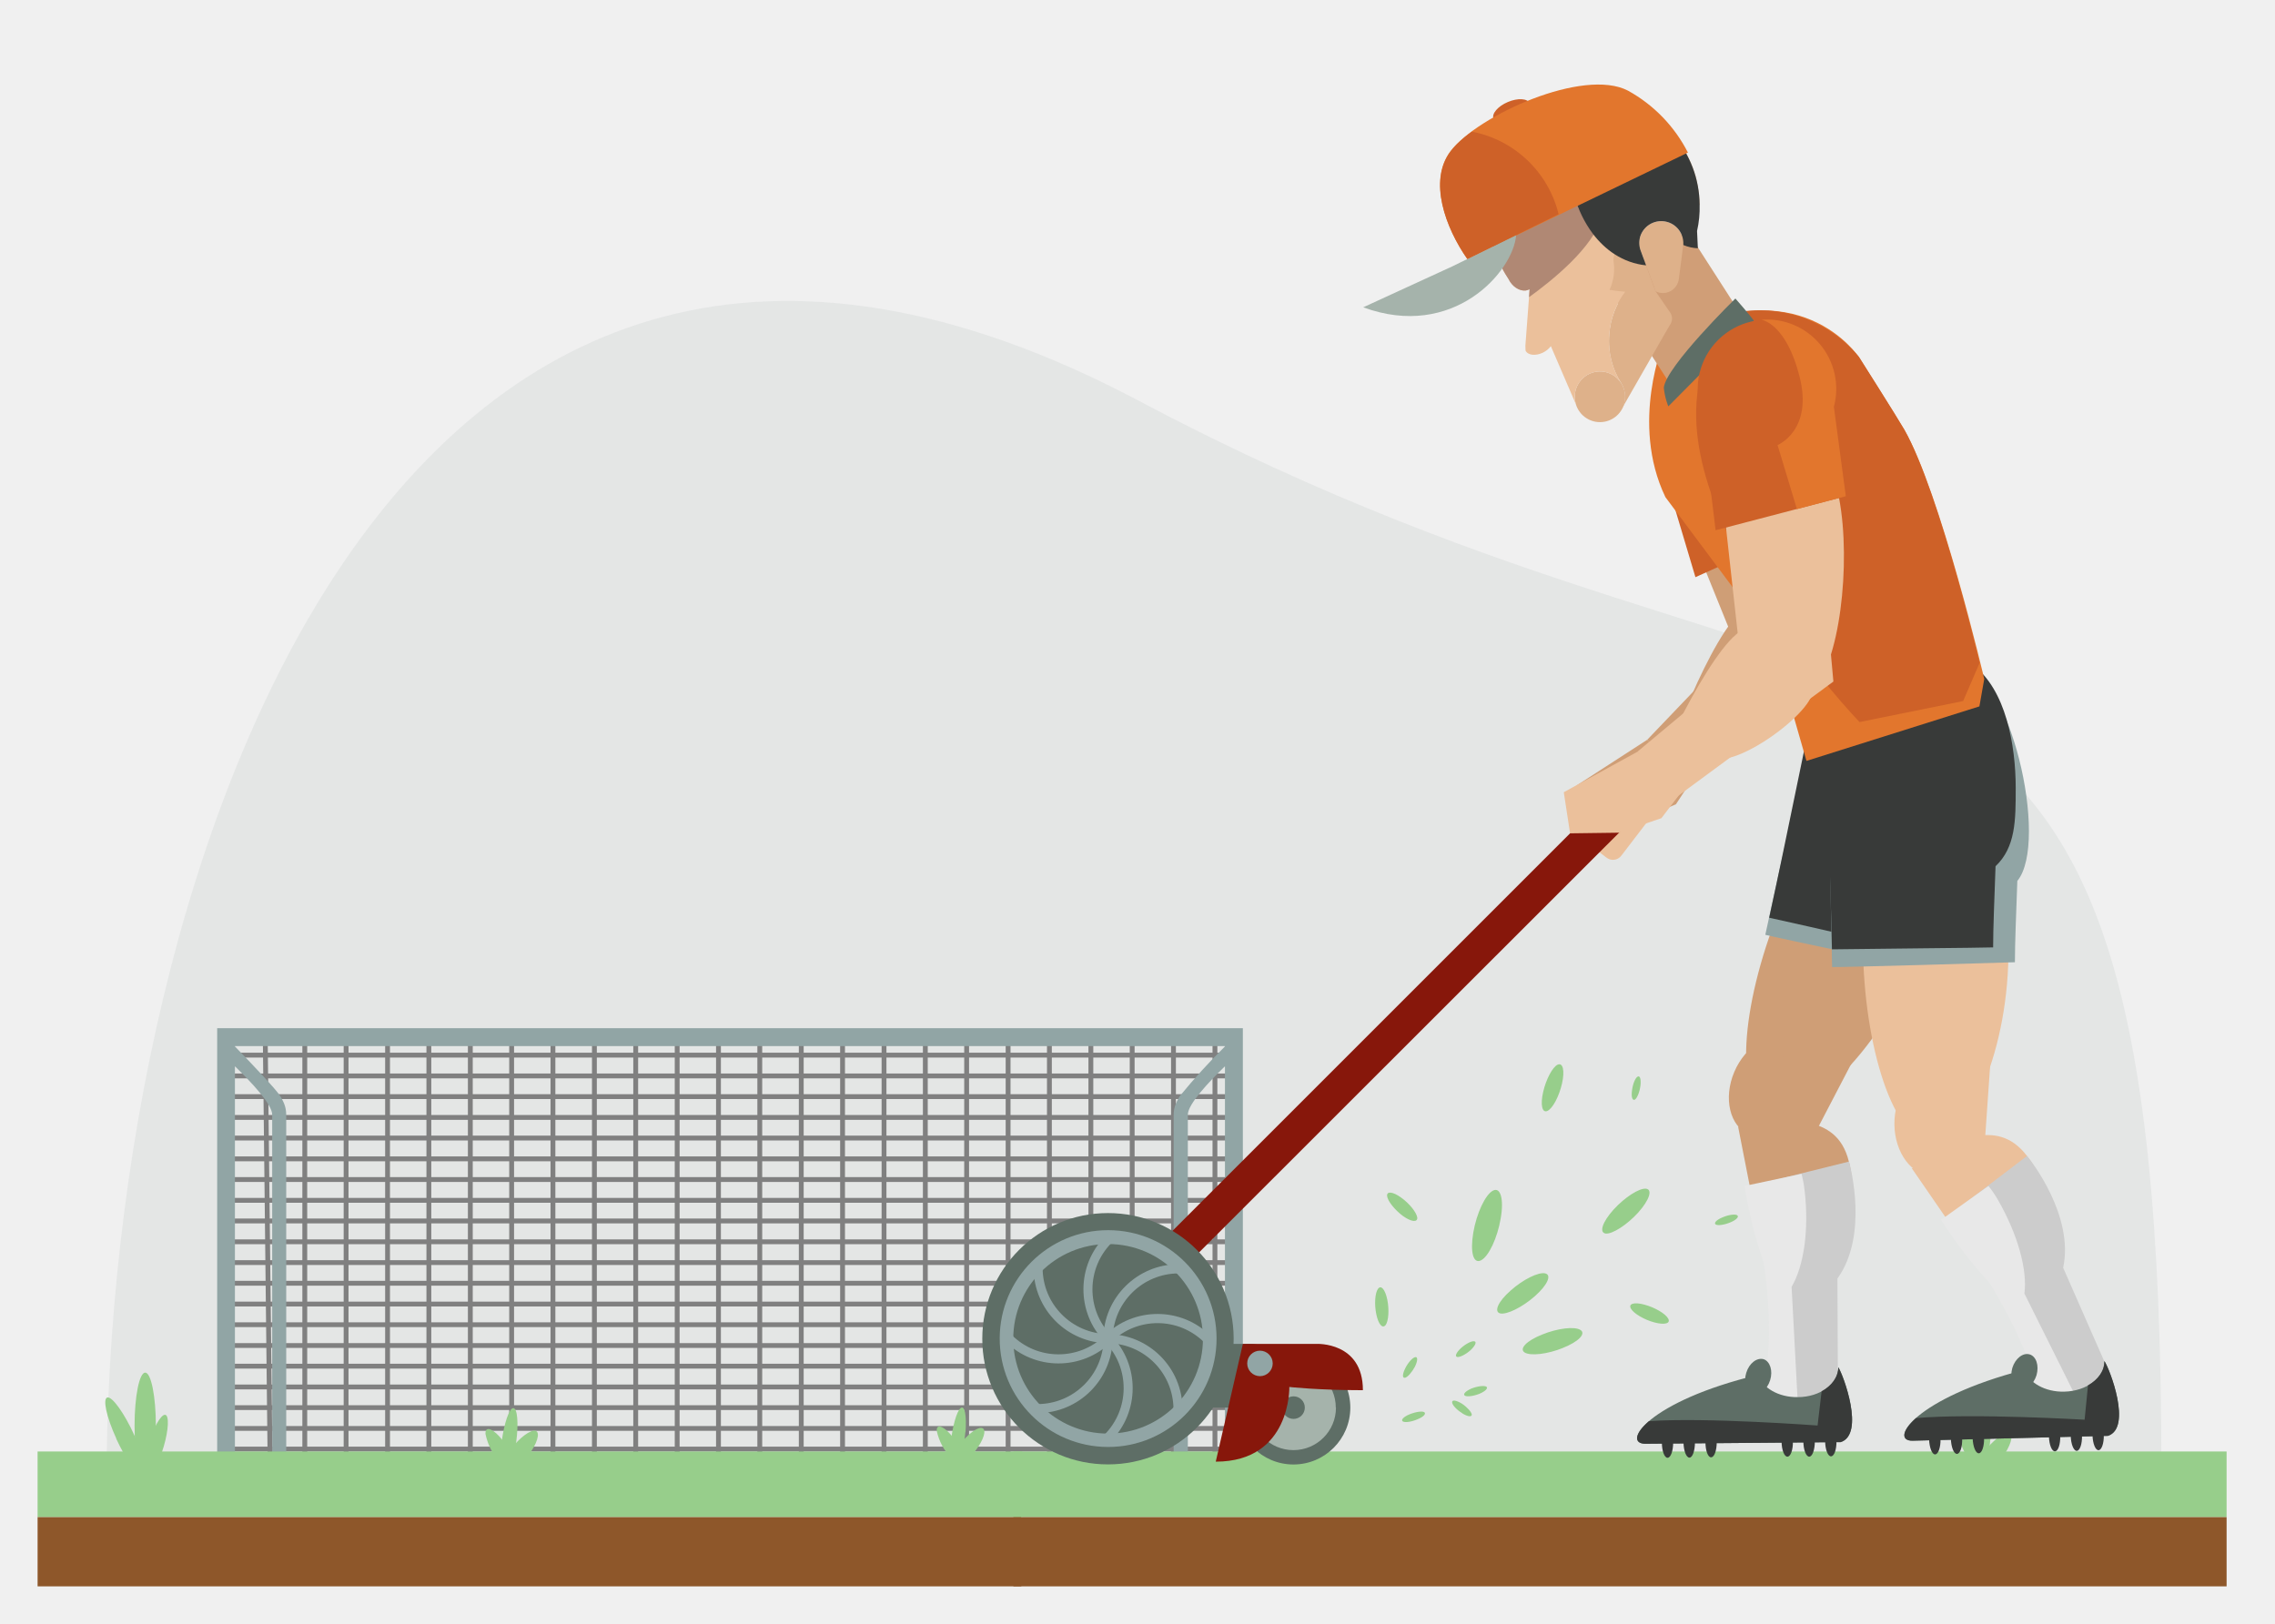
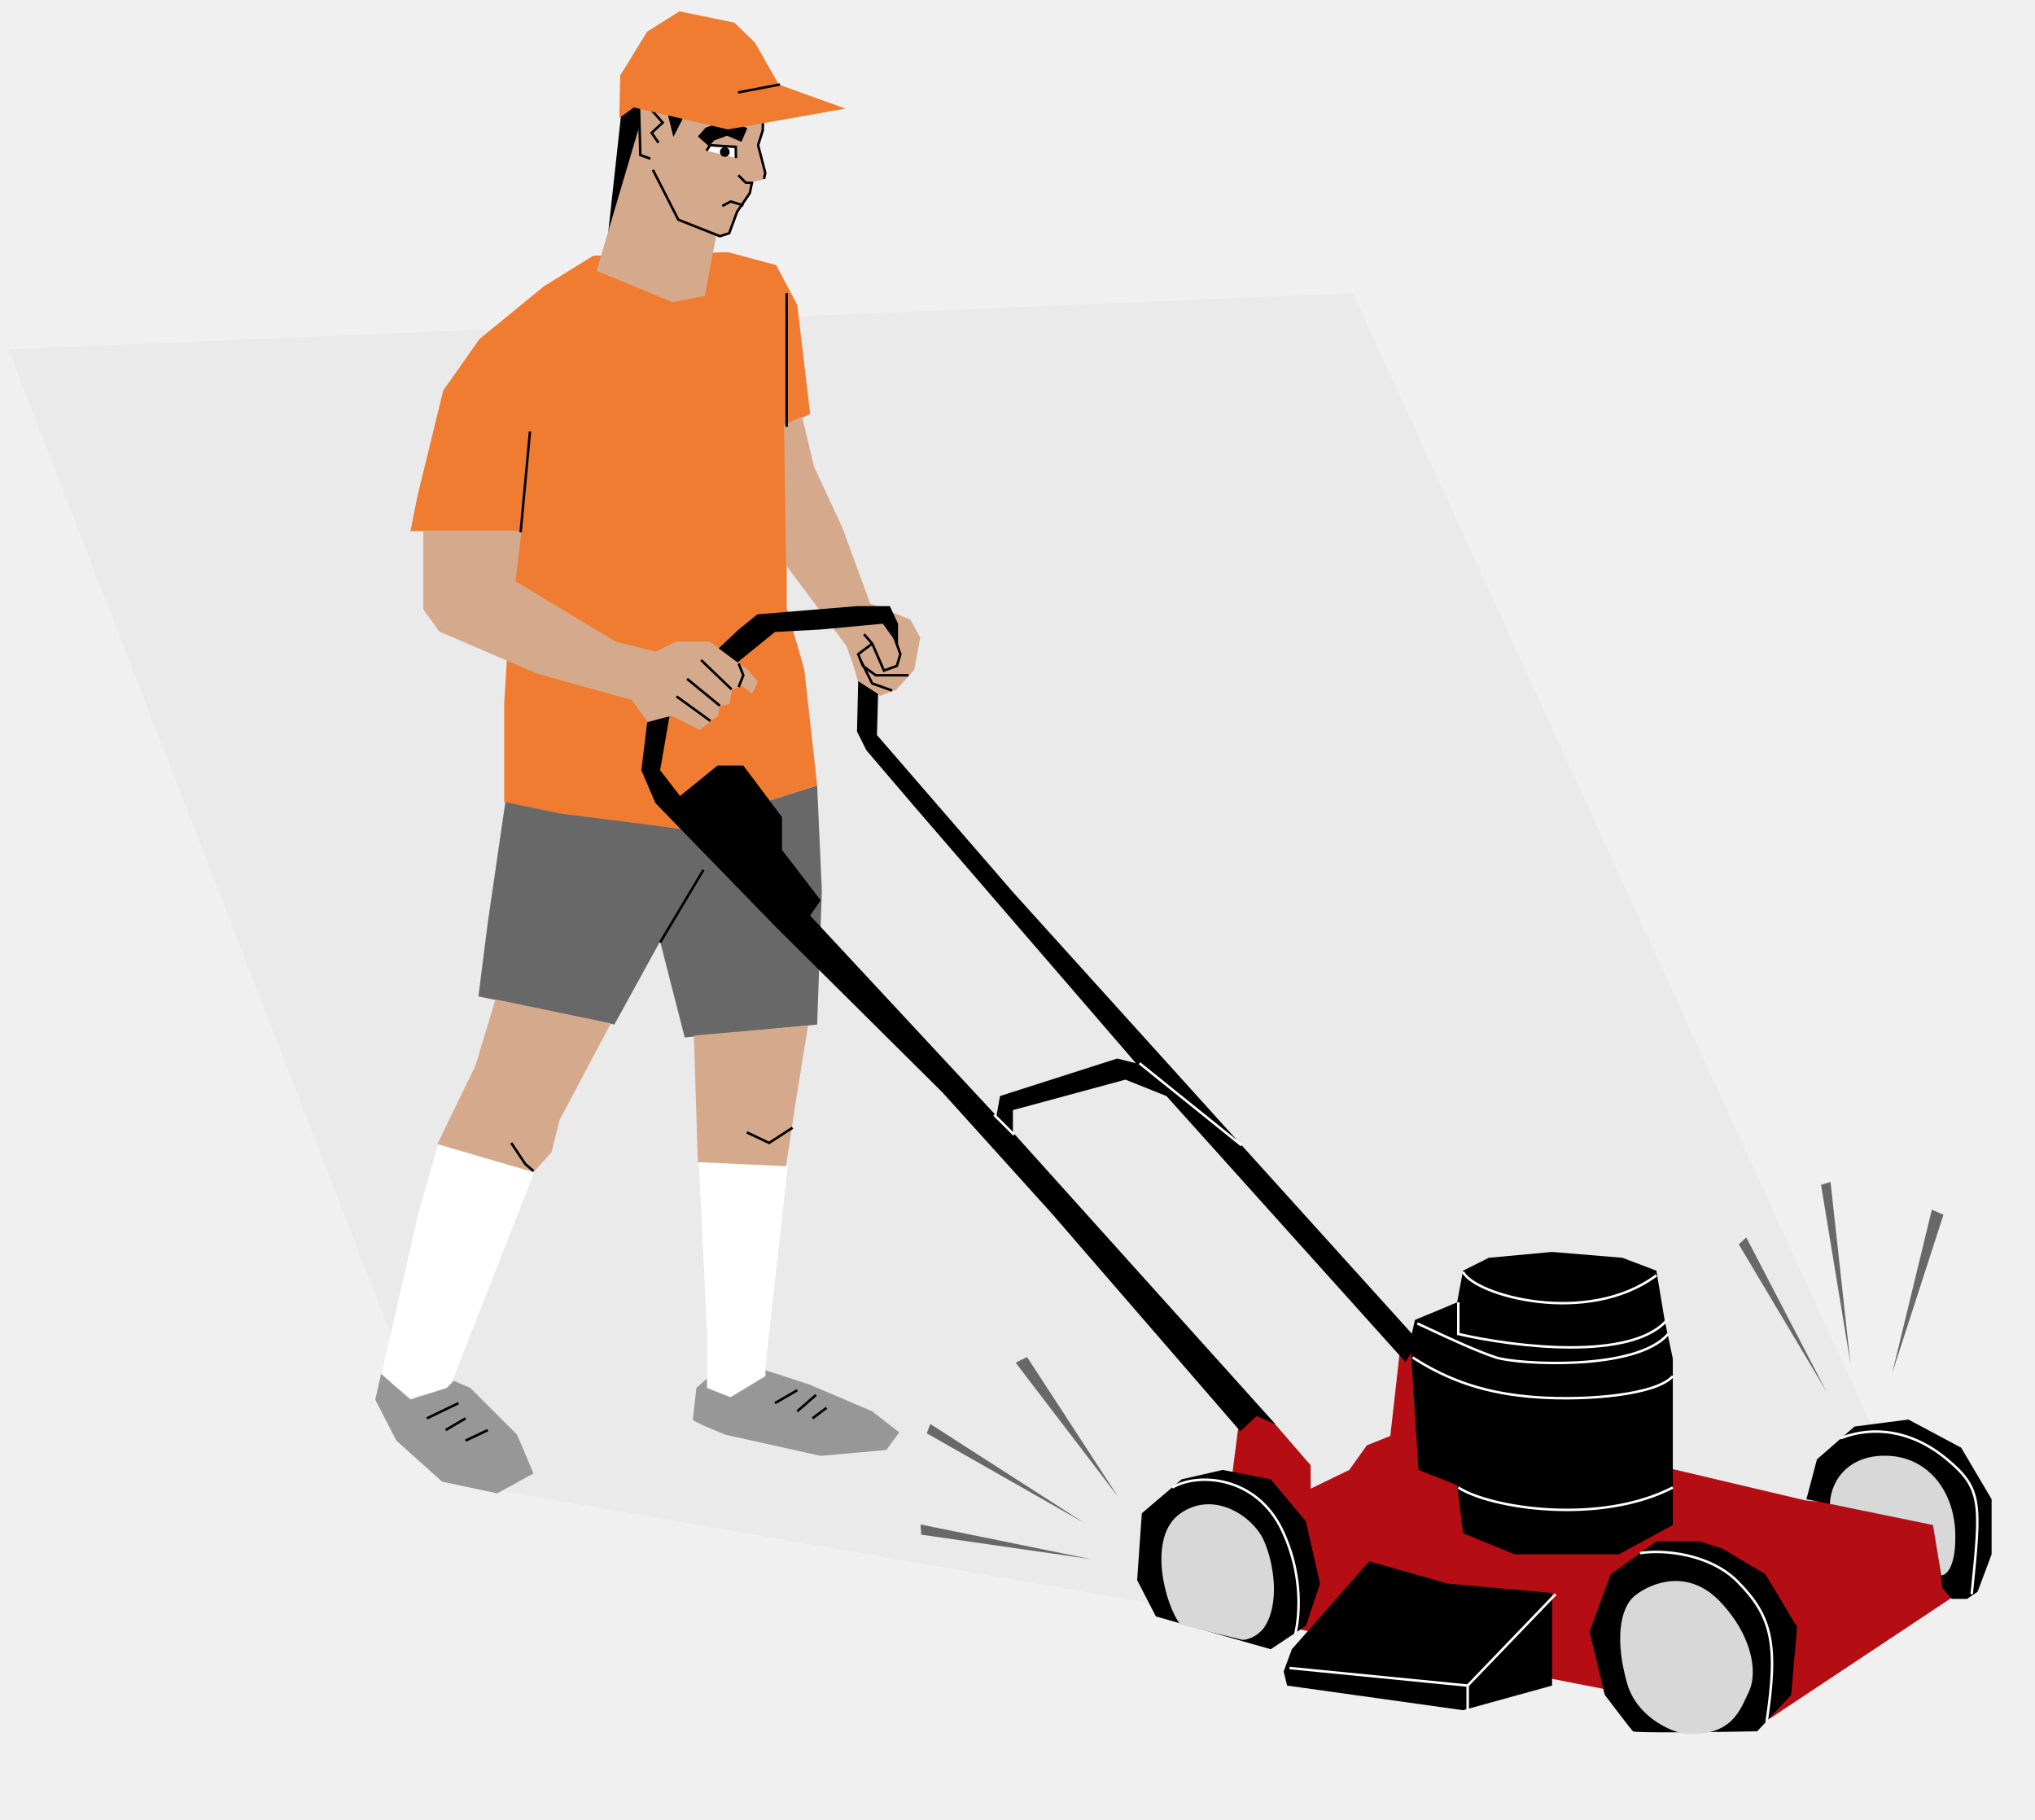
- <svg xmlns="http://www.w3.org/2000/svg" xmlns:xlink="http://www.w3.org/1999/xlink" viewBox="0 0 141 100.67">
-   <g opacity=".15">
-     <defs>
-       <path id="a" d="M6.36-13h127.69V94.5H6.36z" opacity=".15" />
-     </defs>
-     <clipPath id="b">
-       <use overflow="visible" xlink:href="#a" />
-     </clipPath>
-     <g clip-path="url(#b)">
-       <defs>
-         <path id="c" d="M133.96 91.01c0-60.63-17.12-41.63-63.33-66.14C24.43.37 6.6 53.63 6.6 92.07" />
-       </defs>
-       <clipPath id="d">
-         <use overflow="visible" xlink:href="#c" />
-       </clipPath>
-       <g clip-path="url(#d)">
-         <defs>
-           <path id="e" d="M6.36 18.64h127.69v73.54H6.36z" />
-         </defs>
-         <clipPath id="f">
-           <use overflow="visible" xlink:href="#e" />
-         </clipPath>
-         <path fill="#A1AEAA" d="M5.21 17.06h130.12v76.6H5.21z" clip-path="url(#f)" />
-       </g>
-     </g>
-   </g>
-   <defs>
-     <path id="g" d="M13 64h63v28H13z" />
-   </defs>
-   <clipPath id="h">
-     <use overflow="visible" xlink:href="#g" />
-   </clipPath>
-   <path fill="none" stroke="gray" stroke-width=".3" d="M103.5 95.1V53.84h-2.56v39.85h-2.57V53.84h-2.56v39.85h-2.56V53.84h-2.57v39.85h-2.56V53.84h-2.57v39.85h-2.56V53.84h-2.56v39.85h-2.57V53.84H75.3v39.85h-2.57V53.84h-2.56v39.85h-2.56V53.84h-2.57v39.85h-2.56V53.84h-2.57v39.85h-2.56V53.84h-2.56v39.85h-2.57V53.84h-2.56v39.85h-2.57V53.84h-2.56v39.85h-2.56V53.84H39.4v39.85h-2.56V53.84h-2.57v39.85h-2.56V53.84h-2.56v39.85h-2.57V53.84h-2.56v39.85h-2.57V53.84h-2.56v39.85l-2.1 1.41-.47-41.26h-2.46 92.21l-.25 41.26-5.19-.94-81.38.24-4.61.99-.25-.29-.63-41.26.1 1.29h92.21v1.28H13.86v1.29h92.21v1.28H13.86v1.29h92.21v1.29H13.86v1.28h92.21v1.29H13.86v1.28h92.21v1.29H13.86v1.28h92.21v1.29H13.86v1.28h92.21v1.29H13.86v1.28h92.21v1.29H13.86v1.28h92.21v1.29H13.86v1.29h92.21v1.28H13.86v1.29h92.21v1.28H13.86v1.29h92.21v1.28H13.86v1.29h92.21v1.28H13.86v1.29h92.21v1.28H13.86v1.29h92.21v1.28H13.86" clip-path="url(#h)" />
-   <path fill="#91A5A5" d="M75.92 92.53l-2.3-.66V69.1c0-.65 1.3-2.03 2.3-3v26.43zm-58.18-.82V69.2c0-.47-.07-.75-.37-1.25-.24-.4-1.74-1.98-2.81-3.08v-.02h61.36v.02a39.16 39.16 0 00-2.8 3.08c-.3.5-.38.78-.38 1.25v22.51h-55zm-.87.16l-2.31.66V66.1c1 .97 2.31 2.35 2.31 3v22.77zm59.05-28.13H13.46v29.2c0 .3.24.55.55.55.16 0 .3-.07.4-.18l2.96-.84h55.74l2.96.84a.55.55 0 00.96-.37v-29.2h-1.1z" />
-   <path fill="none" d="M-47.23-26.57H89.26v85.25H-47.23z" />
-   <g fill="#97CE8B">
-     <path d="M122.28 89.22c.51.55.95 1.38.98 1.85.03.46-.36.39-.87-.17a3.81 3.81 0 01-.98-1.84c-.03-.47.36-.4.87.16z" />
-     <path d="M123.37 89.13c-.1 1.13-.4 2.22-.68 2.44-.28.22-.42-.52-.32-1.65.1-1.12.4-2.21.67-2.43.28-.22.42.52.33 1.64z" />
-     <path d="M124.05 90.42c-.57.76-1.27 1.28-1.57 1.17-.3-.1-.1-.8.47-1.56s1.27-1.28 1.58-1.17c.3.1.08.8-.48 1.56z" />
-   </g>
-   <path fill="#97CE8B" d="M62.81 89.98H138v4.07H62.81z" />
-   <path fill="#8E572A" d="M62.81 94.05H138v4.29H62.81z" />
-   <g fill="#97CE8B">
-     <ellipse cx="9" cy="88.39" rx=".66" ry="3.3" />
-     <path d="M7.2 89.18c.62 1.35 1.38 2.4 1.68 2.35.32-.06.07-1.2-.55-2.55-.61-1.35-1.36-2.4-1.67-2.35-.31.06-.07 1.2.55 2.55z" />
-     <path d="M9.44 88.86c-.4.97-.6 2.1-.48 2.53.12.43.54 0 .93-.98.4-.98.6-2.11.48-2.54-.12-.43-.54.01-.93.98z" />
-   </g>
-   <g fill="#97CE8B">
-     <path d="M30.96 89.06c.51.56.95 1.38.98 1.85.03.46-.36.4-.87-.16a3.81 3.81 0 01-.98-1.85c-.03-.47.36-.4.87.16z" />
-     <path d="M32.04 88.98c-.1 1.13-.4 2.22-.67 2.44s-.42-.52-.32-1.65c.1-1.13.4-2.22.67-2.44.28-.22.42.52.32 1.65z" />
-     <path d="M32.73 90.26c-.57.76-1.27 1.28-1.58 1.18-.3-.11-.09-.81.48-1.56.56-.76 1.27-1.28 1.57-1.18.3.1.1.8-.48 1.56z" />
-   </g>
-   <g fill="#97CE8B">
-     <path d="M58.85 88.85c.46.5.86 1.26.89 1.68.03.42-.32.36-.79-.15a3.47 3.47 0 01-.89-1.67c-.03-.42.32-.36.79.14z" />
-     <path d="M59.83 88.78c-.08 1.02-.36 2.01-.61 2.2-.25.2-.38-.46-.3-1.49.1-1.02.37-2.01.62-2.2.25-.2.38.46.3 1.49z" />
-     <path d="M60.45 89.94c-.51.69-1.15 1.16-1.42 1.07-.28-.1-.09-.73.43-1.42.51-.69 1.15-1.16 1.42-1.06.28.1.09.73-.43 1.41z" />
-   </g>
-   <path fill="#97CE8B" d="M2.33 89.98h61.02v4.07H2.33z" />
-   <path fill="#8E572A" d="M2.33 94.05H63.3v4.29H2.33z" />
-   <path fill="#CF9E76" d="M102.09 45.86l2.6 2.65 9.22-7.85-.55-3.4-1.61-1.5z" />
-   <path fill="#CF9E76" d="M107.66 38.18c-1.95 1.94-5.21 10.4-4 9.37 3.04-2.6 5.45-4.37 7.4-6.3 1.95-1.93 2.95-3.93 1.84-5.06-1.12-1.13-3.28.07-5.24 2z" />
-   <path fill="#CF9E76" d="M109.08 37.09c1.8 4.2 1.4 5.74 3.17 4.98 1.78-.76.96-6.67-.84-10.86-1.8-4.2-3.89-5.09-5.67-4.33-1.78.77 1.54 6.02 3.34 10.21zm-4.13 11.12l-2.86-2.35-4.37 2.83.58 2.51 3.01-.26 2.56-1.08z" />
-   <path fill="#CF9E76" d="M109.74 29.61l-5.58 1.95 4.08 10.08 4.99-1.39z" />
-   <ellipse cx="109.77" cy="43.46" fill="#CF9E76" rx="1.02" ry="3.66" transform="rotate(50.55 109.77 43.47)" />
-   <g fill="#CF9E76">
-     <path d="M110.45 56c-2.44 5.79-3.07 11.9-.92 12.81 2.15.9 6.73-3.36 9.17-9.14 2.44-5.78 2.22-11.58.07-12.48-2.15-.91-5.87 3.04-8.32 8.82z" />
-     <ellipse cx="109.69" cy="67.42" rx="2.36" ry="3.21" transform="rotate(-157.07 109.67 67.4)" />
-     <path d="M108.44 70.39l3.19 1.52 5.59-10.73-4.16-1.75z" />
-     <path d="M109.01 74.6c.97 4.4 1.57 5.74 3.2 5.55 1.63-.2 3.24-4.68 2.38-8.14-.81-3.3-4.14-1.9-4.22-3.54-.27-5.85-2.12 2.65-1.36 6.12z" />
-     <path d="M113.91 85.94l-2.96.35-3.23-16.47 3.63 1.79z" />
-   </g>
-   <path fill="#91A5A5" d="M113.89 44.16c.07.03.87.21 1.98.46 1.51-1.97 3.63-3.37 5.53-2.92 3.03.73 2.93 11.85.42 13.74-.54 1.93-1.04 3.71-1.32 4.86-.7-.13-10.63-2.22-11.09-2.35 2.12-9.8 3.2-14.32 4.48-13.79z" />
-   <path fill="#383A39" d="M109.65 56.89c1.13-5.18 2.25-10.94 2.75-13.06.08.04 2.42.3 3.53.55 1.5-1.97 3.62-3.37 5.53-2.91.28.07.55.19.81.33 1.61 1.93 1.42 5.42.8 8.02-.48 1.95-.86 3.55-2.35 4.42-.54 1.92-1.05 3.7-1.32 4.86-.8-.16-7.26-1.67-9.75-2.21z" />
-   <path fill="#CCC" d="M114.6 72.01c.1.38 1.2 4.58-.72 7.25l.03 6.68-2.82 1.7-1.1-9.39a29.37 29.37 0 01-1.2-4.8l5.8-1.44z" />
-   <path fill="#E8E8E8" d="M108.6 86.55c1.8-1.25.72-8.23.72-8.23a29.44 29.44 0 01-1.2-4.8l3.54-.75c.07.3.14.62.18.98.3 2.5-.05 4.76-.8 6.02l.38 7.16-.72.45c-1.09-.07-2.92-.27-2.1-.83z" />
-   <path fill="#5E6E66" d="M108.23 85.1c-.18.58 0 1.16.4 1.29.42.12.9-.24 1.08-.83.18-.58 0-1.16-.4-1.3-.42-.12-.9.25-1.08.84z" />
-   <path fill="#5E6E66" d="M114.08 89.4l-12.1.1c-1.52.01.15-2.63 6.97-4.27.28.8 1.28 1.4 2.47 1.38 1.4 0 2.51-.84 2.52-1.85.31.48 1.66 4.15.14 4.64z" />
-   <path fill="#383A39" d="M113.12 89.34c0 .52.17.94.36.94.2 0 .35-.42.34-.94 0-.52-.16-.94-.35-.94-.2 0-.36.42-.35.94zm-1.35.01c0 .53.17.95.36.95.2 0 .35-.43.35-.95s-.17-.94-.37-.94c-.19 0-.34.42-.34.94zm-1.35.02c0 .51.17.94.36.93.2 0 .35-.42.34-.94 0-.52-.16-.94-.36-.94-.19 0-.34.43-.34.95zm-4.72.03c0 .53.16.95.35.94.2 0 .35-.42.35-.94s-.17-.94-.36-.94c-.2 0-.35.43-.35.95zm-1.36.02c.01.52.17.94.37.94.19 0 .34-.43.34-.95s-.17-.94-.36-.94c-.2 0-.35.43-.35.95zm-1.34.01c0 .52.16.94.35.94.2 0 .35-.43.35-.95s-.17-.94-.36-.93c-.2 0-.35.42-.34.94z" />
-   <path fill="#383A39" d="M112.65 88.37l.25-2.12c.62-.34 1.03-.88 1.03-1.49.32.48 1.67 4.15.15 4.64l-12.1.1c-.73 0-.71-.6.22-1.4 3.49-.25 10.45.27 10.45.27z" />
-   <g fill="#EBC09B">
-     <path d="M115.46 58.63c.06 6.27 1.92 12.14 4.25 12.11 2.34-.02 4.83-5.77 4.77-12.04-.07-6.27-2.58-11.5-4.92-11.47-2.33.02-4.16 5.13-4.1 11.4z" />
-     <ellipse cx="119.31" cy="69.4" rx="2.36" ry="3.21" transform="rotate(179.38 119.54 69.54)" />
-     <path d="M119.34 72.62l3.54.13.84-12.07-4.5.05z" />
-     <path d="M121.55 76.25c2.64 3.65 3.73 4.65 5.14 3.82 1.42-.82 1.1-5.58-1.06-8.41-2.06-2.7-4.56-.1-5.28-1.57-2.58-5.25-.9 3.28 1.2 6.16z" />
-     <path d="M130.56 84.71l-2.58 1.5-9.5-13.8 4.02.18z" />
-   </g>
-   <path fill="#91A5A5" d="M114.69 45.49c.08.01.9 0 2.03-.02 1.02-2.27 2.74-4.12 4.7-4.12 3.12 0 5.61 10.84 3.61 13.26-.07 2-.15 3.85-.15 5.04-.7.03-10.85.32-11.33.3-.23-10.03-.24-14.67 1.14-14.46z" />
-   <path fill="#383A39" d="M113.54 58.85c-.11-5.3-.37-11.16-.37-13.33.08.01 2.42-.27 3.55-.29 1.02-2.27 2.74-4.12 4.7-4.12.3 0 .59.05.87.13 2.02 1.5 2.64 4.94 2.64 7.61 0 2 0 3.66-1.25 4.85-.07 2-.15 3.85-.15 5.03-.81.03-7.45.08-9.99.12z" />
-   <path fill="#CCC" d="M125.63 71.66c.26.3 2.93 3.72 2.24 6.93l2.69 6.12-1.9 2.67-4.76-8.16a29.04 29.04 0 01-3.02-3.94l4.75-3.62z" />
-   <path fill="#E8E8E8" d="M125.93 87.38c1.15-1.85-2.61-7.83-2.61-7.83a29.02 29.02 0 01-3.02-3.93l2.94-2.1c.2.25.39.52.57.83 1.26 2.18 1.85 4.38 1.66 5.84l3.2 6.42-.48.7c-1.02.36-2.79.9-2.26.07z" />
-   <path fill="#5E6E66" d="M124.72 84.8c-.17.6.03 1.17.44 1.29.41.12.88-.26 1.06-.84.17-.6-.02-1.17-.43-1.29-.42-.12-.89.26-1.07.84z" />
-   <path fill="#5E6E66" d="M130.65 89.01l-12.1.3c-1.52.04.1-2.63 6.9-4.39.3.8 1.3 1.38 2.49 1.35 1.4-.03 2.5-.88 2.48-1.9.33.48 1.74 4.13.23 4.64z" />
-   <ellipse cx="130.04" cy="88.96" fill="#383A39" rx=".35" ry=".94" transform="rotate(178.6 130.04 88.96)" />
-   <path fill="#383A39" d="M128.34 89c.01.52.18.94.37.94.2 0 .34-.43.33-.95-.01-.52-.18-.94-.37-.93-.2 0-.35.43-.33.95zm-1.35.04c.01.52.18.94.37.93.2 0 .34-.43.33-.95-.01-.52-.18-.94-.37-.93-.2 0-.34.43-.33.95zm-4.73.12c.02.52.19.94.38.93.2 0 .34-.43.33-.95-.02-.52-.18-.94-.38-.93-.2 0-.34.43-.33.95zm-1.35.03c.02.52.18.94.38.94.2-.01.34-.44.32-.96 0-.52-.18-.94-.37-.93-.2 0-.34.43-.33.95zm-1.35.03c.02.52.18.94.37.94.2 0 .35-.43.34-.95-.02-.52-.19-.94-.38-.94-.2.01-.34.43-.33.95z" />
-   <path fill="#383A39" d="M129.2 88.01l.21-2.13c.62-.35 1.03-.9 1.02-1.5.32.47 1.73 4.12.22 4.63l-12.1.3c-.73.02-.72-.58.2-1.4 3.48-.31 10.45.1 10.45.1z" />
-   <path fill="#EBC09B" d="M102.83 48.91c.28.23.34.64.11.93l-2.45 3.2a.65.65 0 01-.93.12l-1.31-1a.66.66 0 01-.12-.93l2.45-3.2a.66.66 0 01.93-.13l1.32 1.01z" />
-   <path fill="#87170B" d="M67.08 84.88c-.42.42-1.09.42-1.5 0a1.06 1.06 0 010-1.49l36.14-36.14a1.06 1.06 0 011.5 1.5L67.08 84.87z" />
-   <path fill="#CE6128" d="M110.85 25.32c.17.56.22 1.13.17 1.68l1.66 5.35-7.6 3.43-2.14-7.17a4.3 4.3 0 117.91-3.29z" />
-   <path fill="#2674BA" d="M108.6 25.5c-1.31-2.96-2.75-3.06-2.93-3.06a4.3 4.3 0 015.35 4.56l1.66 5.35-2.86 1.29-1.85-3.71s2.04-1.27.63-4.43z" />
-   <path fill="#E2762D" d="M103.14 21.12s-2.14 5.08.08 9.7l6.58 8.82 2.16 7.53 10.72-3.38.3-1.7s-2.7-11.5-4.95-15.45c-.47-.81-2.82-4.5-2.82-4.5s-3.78-5.77-12.07-1.02z" />
-   <path fill="#CE6128" d="M115.22 22.13s2.34 3.7 2.8 4.5c2.13 3.74 4.67 14.47 4.67 14.47l-1.02 2.36-6.42 1.3s-13.03-13.52-9.53-22.44c.42-1.08.87-2.01 1.34-2.83a8 8 0 018.16 2.64z" />
-   <path fill="#D09E77" d="M108.55 20.5l-5.07 3.26-3.99-6.17 5.08-3.28z" />
-   <path fill="#DEB18A" d="M102.52 17.8l-.82-2.22a1.4 1.4 0 01-.05-.9 1.37 1.37 0 012.68.45l-.19 1.48-.09.7a1 1 0 01-1.44.75v-.01l-.1-.25z" />
-   <path fill="#DEB18A" d="M103.55 19.43l-.94-1.37v-.01l-.1-.25-.49-1.35-.31-.87a1.4 1.4 0 01-.06-.9l-.97.52c-.26-.46-.59-1.14-.77-1.25-.27-.18-1.69-2.5-1.84-2.55a10 10 0 00-1.56.75c-1.25 3.52 1.63 5.24 3.26 5.81.6.22.98.12.98.12a4.85 4.85 0 00-1.01 2.64c-.1 1.14.2 2.2.74 3.03a1.56 1.56 0 01.02 1.62l2.72-4.75.27-.46c.08-.1.12-.23.14-.36a.68.68 0 00-.08-.37z" />
-   <path fill="#DEB18A" d="M97.67 25.06a1.57 1.57 0 011.61-2.03 1.57 1.57 0 011.44 1.68 1.56 1.56 0 01-3.05.35z" />
-   <path fill="#EBC09B" d="M105.15 11.15c-.64-2.54-3-6.02-8.73-3.7-6.42 2.61-3.91 8.48-2.95 9.8l.03.06c.23.46.66.74 1.06.7a.77.77 0 00.24-.08l-.03.44-.23 3.06.01.3c.14.3.62.35 1.08.13.2-.1.38-.25.49-.4l1.55 3.6a1.57 1.57 0 011.61-2.03c.5.04.94.32 1.2.72a4.85 4.85 0 01-.74-3.03 4.89 4.89 0 011-2.63l.01-.01-.29-.02a5.9 5.9 0 01-.7-.1 3.12 3.12 0 00.24-1.8v-.12c.03-.4.3-.71.65-.83l1-.53a1.37 1.37 0 011.73-.93l1.96-1.07a7.04 7.04 0 00-.2-1.53z" />
-   <path fill="#B08874" d="M97.3 11.22l-5.13 1.82a8.01 8.01 0 001.3 4.22v-.01l.03.06c.23.46.66.74 1.06.7a.77.77 0 00.24-.08l-.03.44v.05c1.29-.93 4.06-3.1 4.5-5.03.57-2.54-1.96-2.17-1.96-2.17z" />
-   <path fill="#383A39" d="M105.34 12.69a6.62 6.62 0 00-1.65-4.33l-.1-.12-.33-.32c-1.4-1.21-3.56-1.8-6.84-.46-.6.25-1.13.52-1.58.82v-.01s-2.67 1.35-3.16 2.89c-.26.8-.16 2.44.52 2.46a16.5 16.5 0 005.37-1.53 6.9 6.9 0 001.16 2.41c.38.5.84.94 1.34 1.26a4.4 4.4 0 001.95.69l-.32-.87a1.4 1.4 0 01-.05-.9 1.37 1.37 0 012.68.45v.06c.29.12.6.19.9.2l-.05-1.07a6.5 6.5 0 00.16-1.63z" />
-   <path fill="#5E6E66" d="M107.56 18.5s-4.3 4.21-4.44 5.53c.06.66.28 1.16.28 1.16s4.7-4.75 5.3-5.31c-.2-.3-1.14-1.37-1.14-1.37z" />
-   <g fill="#EBC09B">
-     <path d="M101.47 46.61l2.41 2.82 9.75-7.18-.31-3.42.24-2.32z" />
-     <path d="M107.58 39.35c-2.09 1.78-5.94 10-4.67 9.06 3.23-2.38 5.75-3.98 7.84-5.77 2.08-1.78 3.22-3.7 2.19-4.91-1.03-1.2-3.28-.17-5.36 1.62z" />
-     <path d="M110.16 37.36c.4 4.55-.47 5.9 1.46 5.73 1.92-.18 2.98-6.05 2.58-10.6s-2.12-6.04-4.04-5.87c-1.93.18-.4 6.2 0 10.74zm-6 11.8l-2.69-2.55-4.55 2.5.39 2.55 3.02-.04 2.64-.9z" />
-     <path d="M113.11 30.47l-6.37.12 1.2 10.84 5.17.23z" />
-     <ellipse cx="109.3" cy="44.76" rx="1.02" ry="3.66" transform="rotate(54.62 109.3 44.76)" />
-   </g>
-   <path fill="#CE6128" d="M113.78 23.54a4.5 4.5 0 01-.11 1.68l.73 5.54-8.07 2.11-.9-7.42a4.3 4.3 0 118.35-1.91z" />
-   <path fill="#E2762D" d="M111.53 23.33c-.8-3.14-2.19-3.48-2.37-3.51a4.3 4.3 0 014.5 5.4l.74 5.54-3.03.8-1.2-3.97s2.22-.9 1.36-4.26z" />
-   <path fill="#5E6E66" d="M79.46 85.28c0 1.1-.89 1.98-1.98 1.98h-2.8a1.98 1.98 0 010-3.95h2.8c1.1 0 1.98.88 1.98 1.97z" />
-   <circle cx="68.67" cy="82.99" r="7.79" fill="#5E6E66" />
-   <path fill="#5E6E66" d="M83.69 87.26a3.52 3.52 0 11-7.05 0 3.52 3.52 0 017.05 0z" />
-   <path fill="#A5B3AB" d="M82.8 87.26a2.63 2.63 0 11-5.27 0 2.63 2.63 0 015.26 0z" />
-   <path fill="#5E6E66" d="M80.87 87.26a.7.7 0 01-.7.7.7.7 0 110-1.4c.38 0 .7.3.7.7z" />
-   <path fill="#91A5A5" d="M68.67 89.7a6.72 6.72 0 11.02-13.44 6.72 6.72 0 01-.02 13.44zm0-12.58a5.87 5.87 0 10.01 11.75 5.87 5.87 0 000-11.75z" />
-   <path fill="#91A5A5" d="M68.96 82.97a4.1 4.1 0 014.1-4.03v-.57A4.67 4.67 0 0068.38 83l.57-.03zm-.56.03a4.1 4.1 0 01-4.1 4.04v.56a4.67 4.67 0 004.66-4.63l-.57.03z" />
-   <path fill="#91A5A5" d="M68.69 83.27a4.1 4.1 0 014.04 4.1h.56a4.67 4.67 0 00-4.63-4.67l.03.57zm-.03-.57a4.1 4.1 0 01-4.04-4.1h-.56a4.67 4.67 0 004.63 4.67l-.03-.57z" />
-   <g fill="#91A5A5">
-     <path d="M68.89 83.18a4.1 4.1 0 015.75.04l.4-.4a4.67 4.67 0 00-6.58-.02l.43.38z" />
-     <path d="M68.46 82.8a4.1 4.1 0 01-5.75-.04l-.4.4a4.67 4.67 0 006.57.02l-.42-.38z" />
-   </g>
-   <path fill="#91A5A5" d="M68.49 83.2a4.1 4.1 0 01-.05 5.75l.4.4a4.67 4.67 0 00.02-6.57l-.37.42zm.37-.42a4.1 4.1 0 01.05-5.75l-.4-.4a4.67 4.67 0 00-.02 6.57l.37-.42z" />
-   <path fill="#87170B" d="M75.35 90.61l1.68-7.3h4.57s2.87-.14 2.87 2.87c-2.79 0-4.56-.2-4.56-.2s.12 4.63-4.56 4.63z" />
-   <circle cx="78.09" cy="84.52" r=".79" fill="#91A5A5" />
-   <path fill="#97CE8B" d="M86.84 74.24c.52.37.96.93 1 1.24.02.31-.37.27-.89-.1-.51-.38-.95-.93-.98-1.24-.03-.31.36-.27.87.1zm-.86 6.32c.13.62.08 1.33-.1 1.58-.2.25-.45-.05-.58-.67-.13-.62-.08-1.33.11-1.58s.44.05.57.67zm7.03-5.03c-.2 1.2-.74 2.36-1.22 2.6s-.68-.51-.48-1.71c.2-1.2.75-2.37 1.22-2.61.47-.25.69.53.48 1.72zm8.66-8.22c-.05.4-.21.78-.35.86-.15.07-.23-.18-.17-.58.05-.4.2-.77.35-.85.15-.08.22.18.17.58zm5.59 8.46c-.37.16-.78.22-.92.14-.14-.09.04-.29.41-.44.36-.16.77-.22.91-.14.15.09-.04.29-.4.44zm-19.4 12.21c-.36.16-.77.22-.91.14-.15-.09.04-.29.4-.44s.78-.22.92-.14c.14.1-.04.29-.41.44zm3.28-4.28c-.3.27-.67.45-.83.42-.16-.04-.05-.28.24-.55.3-.27.67-.46.83-.42.16.03.05.28-.24.55zm-3.45 1.03c-.19.35-.46.66-.62.68-.17.02-.15-.24.03-.6s.46-.66.62-.68c.16-.03.15.24-.03.6zm7.44-4.38c-.78.69-1.74 1.16-2.15 1.07-.41-.1-.13-.74.65-1.42.77-.69 1.73-1.16 2.14-1.06.42.1.13.73-.64 1.41zm1.68-13.18c-.18.8-.58 1.55-.91 1.7-.32.14-.44-.38-.26-1.17.18-.8.59-1.56.9-1.7.33-.15.45.38.27 1.17zM91.7 86.4c-.37.15-.78.2-.91.12-.14-.09.04-.28.4-.44.38-.15.79-.2.93-.12.13.09-.05.28-.42.44zm-1.08 1.2c-.34-.2-.62-.51-.62-.67-.01-.17.25-.13.6.08.33.22.6.52.62.68 0 .17-.26.13-.6-.08zm6.25-4.04c-.96.39-2.02.51-2.38.28-.35-.23.13-.73 1.09-1.11.95-.39 2.02-.52 2.38-.28.35.23-.13.73-1.1 1.11zm5.67-1.58c-.64-.17-1.3-.56-1.46-.86-.17-.3.2-.42.85-.24.63.17 1.29.55 1.46.86.17.3-.21.41-.85.24zm-1.01-6.81c-.7.77-1.6 1.34-2.01 1.3-.43-.06-.2-.72.48-1.48.7-.77 1.6-1.35 2.02-1.3.42.05.2.71-.49 1.48z" />
-   <ellipse cx="93.69" cy="6.89" fill="#CE6128" rx="1.22" ry=".61" transform="rotate(-23.05 93.68 6.89)" />
-   <path fill="#E2762D" d="M104.62 9.47a9.1 9.1 0 00-3.72-3.85c-2.76-1.44-9.3 1.53-11 3.75-1.4 1.84-.3 4.77 1.04 6.69l13.67-6.6z" />
-   <path fill="#A5B3AB" d="M84.49 19.05l5.55-2.55 3.93-1.93c-.18 2.28-3.92 6.53-9.48 4.48z" />
-   <path fill="#CE6128" d="M96.6 13.28a6.87 6.87 0 00-5.38-5.12c-.55.4-1 .81-1.3 1.21-1.41 1.84-.32 4.77 1.03 6.69l5.65-2.78z" />
+ <svg xmlns="http://www.w3.org/2000/svg" fill="none" viewBox="0 0 227 203">
+   <path fill="#EAEAEA" d="M150.903 32.707l66.419 144.998-20.993 12.922-146.362-25.343L.937 38.983l149.966-6.276z" />
+   <path fill="#686868" d="M193.957 138.811l9.782 16.42-8.945-17.189-.837.769zm10.234-6.969l2.225 20.274-3.282-19.94 1.057-.334zm12.597 3.673l-5.733 17.72 4.439-18.298 1.294.578zm-114.029 35.682l18.917 2.728-18.989-3.863.072 1.135zm1.022-12.34l17.157 11.027-17.562-9.995.405-1.032zm10.78-7.479l10.166 15.604-11.429-14.962 1.263-.642z" />
+   <path fill="#fff" d="M46.699 135.212l2.222-7.714 10.722 3.138-9.545 24.319-4.315.915-3.268-2.353 4.184-18.305zm32.163 13.336l-.915-19.089 9.937.523-2.615 23.535-3.792 2.353-2.615-.915v-6.407z" />
+   <path fill="#686868" d="M54.412 102.918l1.961-13.467 19.482 3.007 15.297-4.838.523 11.768-.523 14.905-14.774 1.438-2.746-10.721-5.1 9.283-15.166-3.138 1.046-8.237z" />
+   <path fill="#EF7C31" d="M60.688 31.923l5.492-3.4 15.036-.392 5.36 1.438 2.354 4.446 1.438 12.16-2.615 1.307v20.396l1.961 6.799 1.438 12.944-15.297 4.837-13.336-1.7-6.276-1.307V78.47l1.177-19.22H45.783l.785-3.923 2.876-11.767 4.053-5.753 7.191-5.883z" />
+   <path fill="#D5AA8C" d="M47.22 59.244h10.954l-.67 5.605 11.176 6.726 4.47 1.121 2.236-1.12h3.8l4.247 3.138 1.118 1.345-.67 1.346-1.118-.897-1.118.448-.223 1.57-1.118.224-.224 1.121-.894.673-1.117.897-3.13-1.57-2.682.673-1.789-2.467-10.506-2.914-10.953-4.709-1.788-2.466v-8.744zm42.249-12.78l-2.012.897.224 15.694 6.706 8.969.67 1.793.67 2.242 2.46 1.57 1.788-.673 2.012-2.242.67-3.587-1.117-2.018-4.471-1.794-3.13-8.52-3.129-6.726-1.341-5.605zM68.14 114.162l-12.872-2.677-2.235 7.399-4.248 8.744 10.73 3.139 2.012-2.242.894-3.588 5.72-10.775zm22 .237l-12.742 1.122.447 14.125 9.835.448 1.118-7.399 1.341-8.296z" />
+   <path fill="#979797" d="M41.86 156.132l.654-2.877 3.269 2.877 4.053-1.308.784-.784 1.83.784 5.23 5.23 1.831 4.315-4.053 2.222-6.145-1.307-5.1-4.576-2.353-4.576zm35.825-1.308l1.177-1.046v1.046l2.615 1.046 3.922-2.353v-.654l4.838 1.569 7.06 3.007 3.007 2.353-1.438 1.962-7.322.653-10.59-2.353c-1.22-.479-3.661-1.491-3.661-1.7 0-.209.261-2.44.392-3.53z" />
+   <path fill="#B40D13" d="M218.107 177.967l-20.658 13.728-17.128-3.007-35.432-6.93-7.452-17.128.653-5.099 1.569-2.222 2.354 1.307 4.184 4.838v2.615l4.314-2.092 1.961-2.746 2.615-1.046 1.046-9.283 2.223-1.438 26.411 13.99 16.605 3.922 15.689 1.438 1.046 9.153z" />
+   <path fill="#000" d="M112.987 126.322l29.287 32.556-2.092-.915-1.83 1.699-21.051-24.319-12.159-13.466-18.697-18.566L73.11 89.582l-1.569-3.66.654-5.361 2.484-.654-1.046 6.014 2.223 2.877 4.184-3.4h2.876l4.315 5.753v3.661l4.314 5.622-1.176 1.7 20.788 22.357.393-2.222 13.074-4.184 2.092.523-24.711-28.634-5.36-6.276-1.047-2.091.131-5.623 2.223 1.439-.13 4.576 15.166 17.52 44.504 49.263.342-1.541c1.482-.61 4.498-1.856 4.707-1.961l.654-3.53 2.876-1.438 7.06-.654 7.845.654 3.792 1.438.915 5.491.915 4.315v18.566l-6.014 3.269h-11.637l-5.752-2.354-.654-5.36-4.315-1.7-.829-13.026-.609.997-26.672-29.679-4.577-1.831-12.551 3.4v2.484zM86.445 70.493l-4.184 3.4-2.092-1.57 2.223-2.091 2.092-1.7 11.113-.915h3.661l.916 1.96v2.354l-1.7-2.353-7.06.654-4.969.261zm98.322 101.46h4.837l2.485.784 4.837 2.876 3.53 5.884-.653 7.583-3.792 4.054c-4.533.087-13.65.209-13.859 0-.209-.21-2.179-2.79-3.138-4.054l-1.7-7.06 2.354-6.407 5.099-3.66zm17.912-9.153l-1.177 4.446 14.252 2.876.915 7.06 1.046 1.177h1.7l1.176-.784 1.569-4.184v-6.145l-3.399-5.753-5.884-3.138-6.014.784-4.184 3.661zm-58.575 21.181l8.63-9.806 8.76 2.484 11.636 1.046v10.329l-9.936 2.746-19.612-2.746-.393-1.569.915-2.484zm-17.258-7.714l2.092 4.053 12.813 3.661 3.922-2.615 1.569-4.707-1.569-6.929-3.922-4.707-5.361-1.046-4.576 1.046-4.445 3.792-.523 7.452z" />
+   <path fill="#D8D8D8" d="M181.498 187.773c1.046 3.66 4.619 5.273 6.275 5.622 5.361.392 6.276-2.485 7.322-4.707 1.046-2.223.262-6.407-3.268-10.068-3.531-3.661-7.584-2.092-9.414-.653-1.831 1.438-2.223 5.229-.915 9.806zm-49.815-18.959c-3.792 2.615-1.7 10.329 0 12.421l6.93 1.7c.435 0 1.516-.262 2.353-1.308 1.83-2.614 1.177-7.191 0-9.806-1.177-2.615-5.491-5.622-9.283-3.007zm79.102-6.406c-4.315-.262-6.538 2.484-6.668 5.36l11.505 2.354.916 5.622c.566 0 1.673-.942 1.569-4.707-.131-4.707-3.008-8.368-7.322-8.629z" />
+   <path fill="#fff" fill-rule="evenodd" d="M138.396 127.868l-11.375-9.152.173-.216 11.375 9.152-.173.216zm-25.376-1.187l-2.223-2.222.196-.196 2.222 2.223-.195.195zm51.081 16.317c-.492-.341-.853-.698-1.031-1.055l.247-.124c.149.296.466.622.941.952.473.328 1.092.653 1.826.955 1.468.604 3.388 1.107 5.509 1.351 4.247.488 9.273-.068 13.091-2.915l.166.222c-3.896 2.906-9.003 3.461-13.288 2.969-2.144-.247-4.089-.756-5.584-1.371-.746-.307-1.384-.641-1.877-.984zm-1.569 2.282h.277v3.42c3.092.711 7.905 1.469 12.433 1.466 2.29-.002 4.501-.198 6.378-.692 1.878-.493 3.405-1.28 4.346-2.45l.216.174c-.994 1.235-2.586 2.044-4.492 2.544-1.907.502-4.145.699-6.448.701-4.607.003-9.501-.777-12.603-1.498l-.107-.024v-3.641zm-3.534 2.927l-.962-.448.117-.251.958.445c3.191 1.485 5.652 2.629 7.787 3.341.571.19 1.83.386 3.466.504a45.19 45.19 0 005.651.045c2.029-.114 4.09-.383 5.86-.882 1.774-.5 3.237-1.226 4.093-2.24l.212.179c-.909 1.077-2.437 1.823-4.23 2.328-1.796.506-3.879.777-5.919.891a45.382 45.382 0 01-5.687-.045c-1.637-.118-2.927-.315-3.533-.517-2.151-.717-4.627-1.869-7.813-3.35zm12.423 7.802c-5.644-.394-9.851-1.839-13.925-4.467l.151-.233c4.032 2.602 8.193 4.033 13.793 4.424 2.803.195 6.128.13 8.978-.245 1.425-.187 2.727-.451 3.785-.797 1.062-.347 1.858-.771 2.29-1.265l.208.183c-.482.551-1.337.994-2.412 1.345-1.08.353-2.4.62-3.835.809-2.87.377-6.214.443-9.033.246zm45.682 6.898c-3.876-3.23-8.148-3.75-11.758-2.331l-.102-.258c3.711-1.458 8.089-.914 12.038 2.376.984.82 1.722 1.541 2.256 2.322.536.785.861 1.626 1.028 2.682.33 2.098.032 5.063-.49 10.152l-.275-.028c.524-5.109.814-8.028.491-10.081-.16-1.019-.472-1.821-.983-2.568-.512-.751-1.227-1.452-2.205-2.266zm-80.227 2.642c-2.323-.646-4.637-.319-6.037.509l-.141-.239c1.476-.872 3.869-1.199 6.253-.537 2.389.664 4.776 2.324 6.233 5.435a19 19 0 011.811 8.067c0 1.054-.091 1.919-.181 2.529a14.925 14.925 0 01-.147.82l-.019.094-.011.053-.002.012v-.01h-.277c0-.019.004-.042.006-.052l.001-.001.012-.059.04-.196c.033-.165.078-.402.123-.701.089-.6.178-1.451.178-2.489 0-2.076-.357-4.899-1.785-7.949-1.42-3.034-3.74-4.643-6.057-5.286zm29.905 2.105c-1.788-.439-3.252-.999-4.185-1.599l.149-.233c.897.576 2.327 1.127 4.102 1.563 1.772.435 3.88.752 6.127.866 4.497.229 9.536-.359 13.56-2.436l.127.246c-4.083 2.108-9.177 2.697-13.701 2.467-2.264-.115-4.389-.435-6.179-.874zm21.361 5.992c-1.991-.45-3.916-.464-5.183-.249l-.046-.273c1.305-.222 3.267-.205 5.29.252 2.023.458 4.12 1.361 5.683 2.924 1.973 1.973 3.136 3.761 3.633 6.15.496 2.379.329 5.342-.325 9.658l-.274-.041c.653-4.313.813-7.234.328-9.561-.483-2.319-1.608-4.061-3.558-6.01-1.514-1.515-3.558-2.399-5.548-2.85zm-24.479 14.244l9.76-10.15.199.192-9.767 10.158v2.821h-.277v-2.751l-19.749-1.949.028-.276 19.806 1.955z" clip-rule="evenodd" />
+   <path fill="#000" fill-rule="evenodd" d="M87.615 47.612V32.707h.277v14.905h-.277zm-29.68 11.755l1.047-11.245.275.026-1.046 11.244-.275-.025zm15.578 45.703l4.838-8.107.238.143-4.838 8.106-.238-.142zM89 155.206l-2.484 1.438-.139-.24 2.484-1.438.14.24zm2.114.507l-2.092 1.831-.182-.209 2.091-1.83.183.208zm-39.909.936l-3.53 1.7-.12-.25 3.53-1.7.12.25zm41.078.509l-1.57 1.177-.166-.222 1.57-1.177.166.222zM52 158.343l-2.223 1.308-.14-.239 2.222-1.307.14.238zm2.473 1.314l-2.484 1.176-.119-.25 2.484-1.177.119.251zM81.378 9.044l3.028.624-.056.272-2.978-.615-7.751 1.272-.045-.273 7.802-1.28zm15.108 61.62l.93 1.062 1.264 2.907 1.25-.455.36-1.197-.639-1.788.261-.093.669 1.873-.425 1.418-1.626.591-1.29-2.965-1.343 1.007.22.55.346.693 1.272.925h3.616v.277h-3.706l-.913-.663.664 1.328 2.17.766-.092.261-2.275-.803-.954-1.906-.107-.079-.578-1.443 1.535-1.15-.817-.934.208-.183zm-14.974 6.335l-3.4-3.268.192-.2 3.4 3.269-.192.2zm1.254-1.668l-.502-1.256.257-.103.543 1.359-.543 1.359-.257-.103.502-1.256zm-2.554 3.506l-3.66-3.007.175-.214 3.661 3.007-.176.214zm-1.039 1.705l-3.792-2.746.163-.224 3.792 2.746-.163.224zm9.31 45.373l-2.68 1.742-2.555-1.21.119-.25 2.414 1.143 2.55-1.657.151.232zm-31.57 1.66l.23-.153 1.558 2.337.9.772-.18.211-.93-.797-1.579-2.37z" clip-rule="evenodd" />
+   <path fill="#000" d="M69.713 8.849l-1.87 17.119L85.355 9.52l-.85-3.625-10.218-.639-4.574 3.593z" />
+   <path fill="#D5AA8C" d="M85.065 12.65l.006-2.816.122-.594-.77-.44-7.132 2.246-2.178 4.231-.759-3.091-1.63-1.236-1.474.99.026 2.286-4.733 15.989 8.455 3.487 3.62-.689 1.285-6.758.385.08 1.143-.33.754-2.178.908-1.615.597-.666.256-1.242 1.27-.302.166-.81-.854-2.823.555-1.576-.018-2.144z" />
+   <path fill="#000" fill-rule="evenodd" d="M84.944 14.529l.106-5.292.278.005-.108 5.332-.512 1.622.799 3.079-.148.716-.271-.056.134-.653-.803-3.094.524-1.66zm-11.216-.863l-1.09-1.231.208-.184 1.269 1.434-1.244 1.156.7 1.01-.228.157-.836-1.206 1.221-1.136zm-2.584-1.62l.15 5.349 1.207.441.095-.26-1.03-.377-.146-5.16-.277.007zm11.12 7.604l.87.864.572.019-.196.953-1.411 2.068-.863 2.347-.92.303-4.552-1.804-2.808-5.509-.247.126 2.855 5.602 4.743 1.88 1.143-.377.897-2.44 1.423-2.086.274-1.33-.792-.025-.793-.788-.195.197zm-1.11-6.292l2.206.935-.648 1.53-1.605-.68-1.435.52-.58.66-1.248-1.1.862-.977 2.448-.888z" clip-rule="evenodd" />
+   <path fill="#fff" d="M82.046 16.511L81.96 17.6l-3.02-.762.241-.502 2.865.176z" />
+   <path fill="#000" d="M81.379 17.064a.541.541 0 11-1.06-.218.541.541 0 011.06.218z" />
+   <path fill="#000" fill-rule="evenodd" d="M82.21 16.248l.02 1.376-.276.004-.018-1.119-2.656-.164-.358.542-.231-.153.446-.675 3.072.19zm-.72 6.081l1.486.45-.08.265-1.376-.417-.88.472-.131-.244.982-.526z" clip-rule="evenodd" />
+   <path fill="#EF7C31" d="M86.88 9.437l7.42 2.676-13.103 2.327L70.7 11.986l-1.618 1.168.1-4.738 3.012-4.889 3.598-2.263 6.126 1.264 2.296 2.226 2.666 4.683z" />
+   <path fill="#000" fill-rule="evenodd" d="M82.3 10.176l4.68-.889.051.272-4.68.889-.051-.272z" clip-rule="evenodd" />
</svg>
